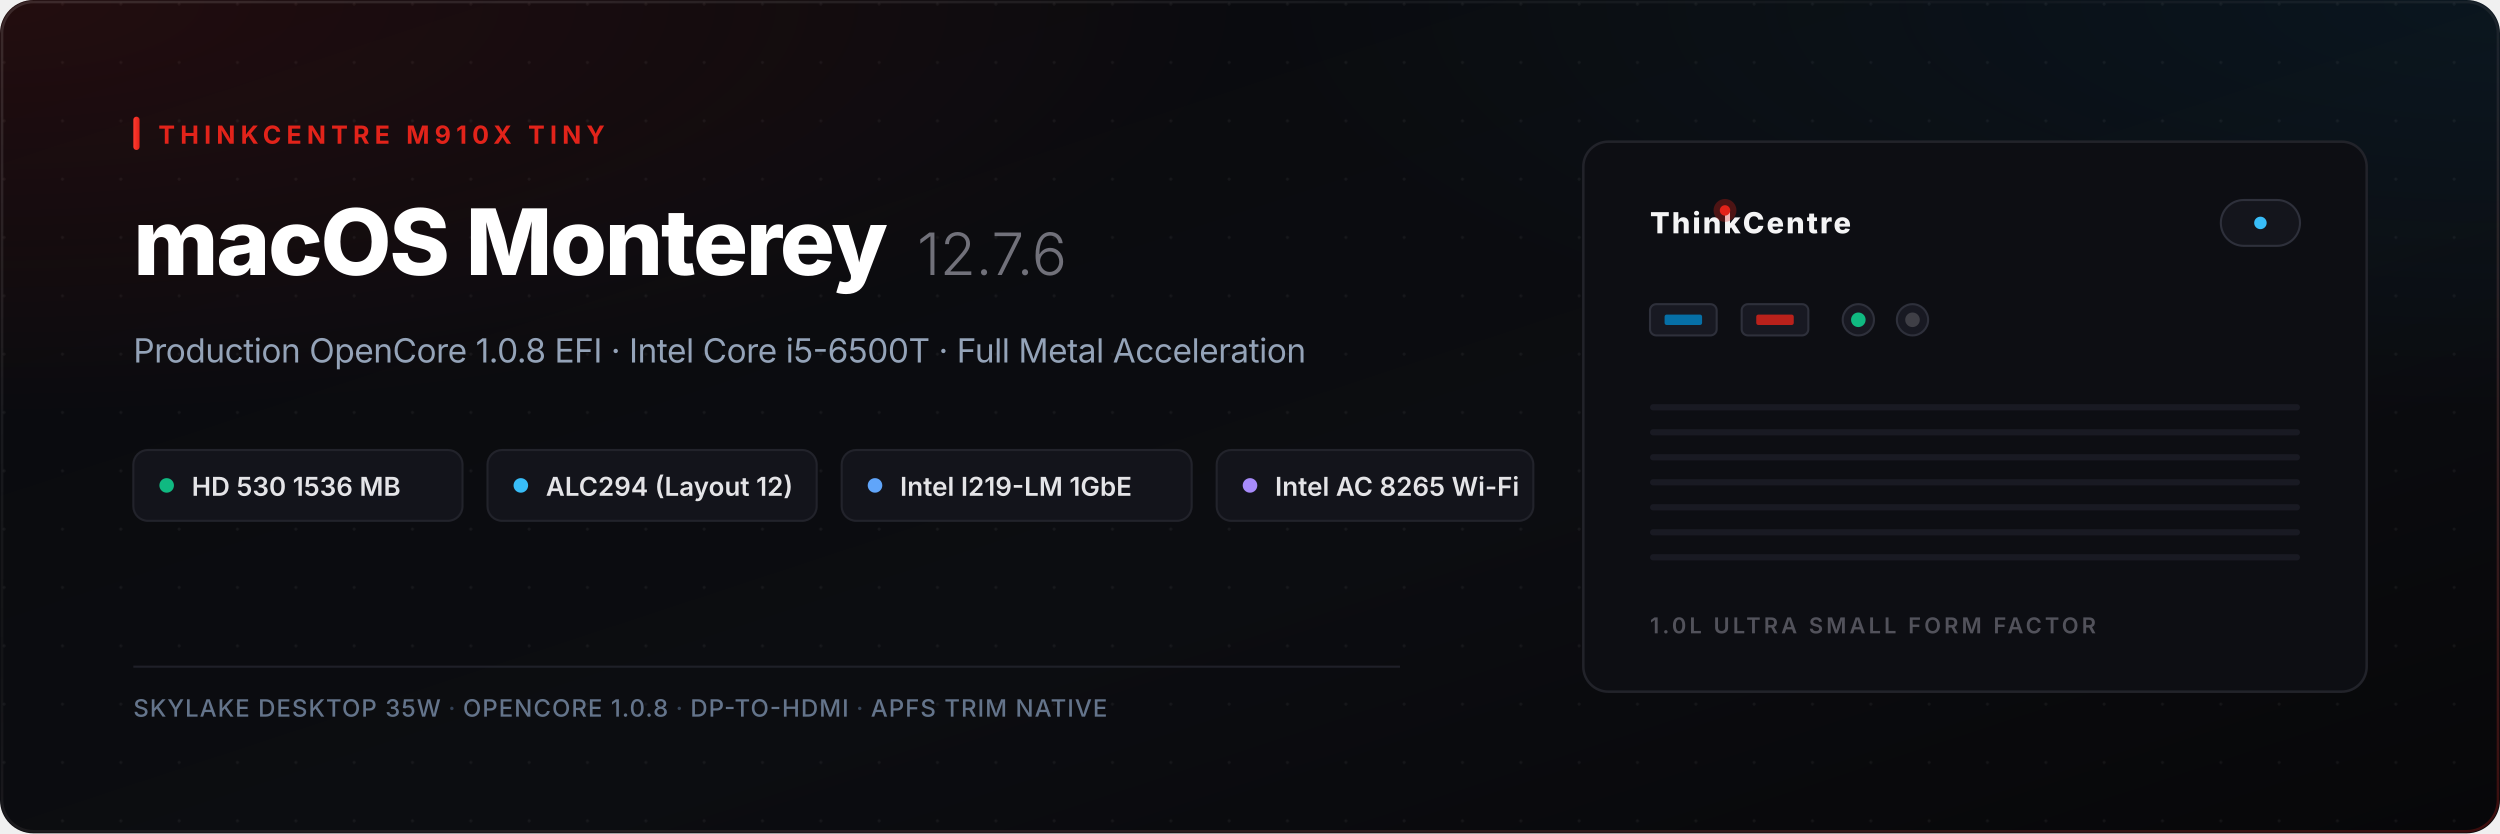
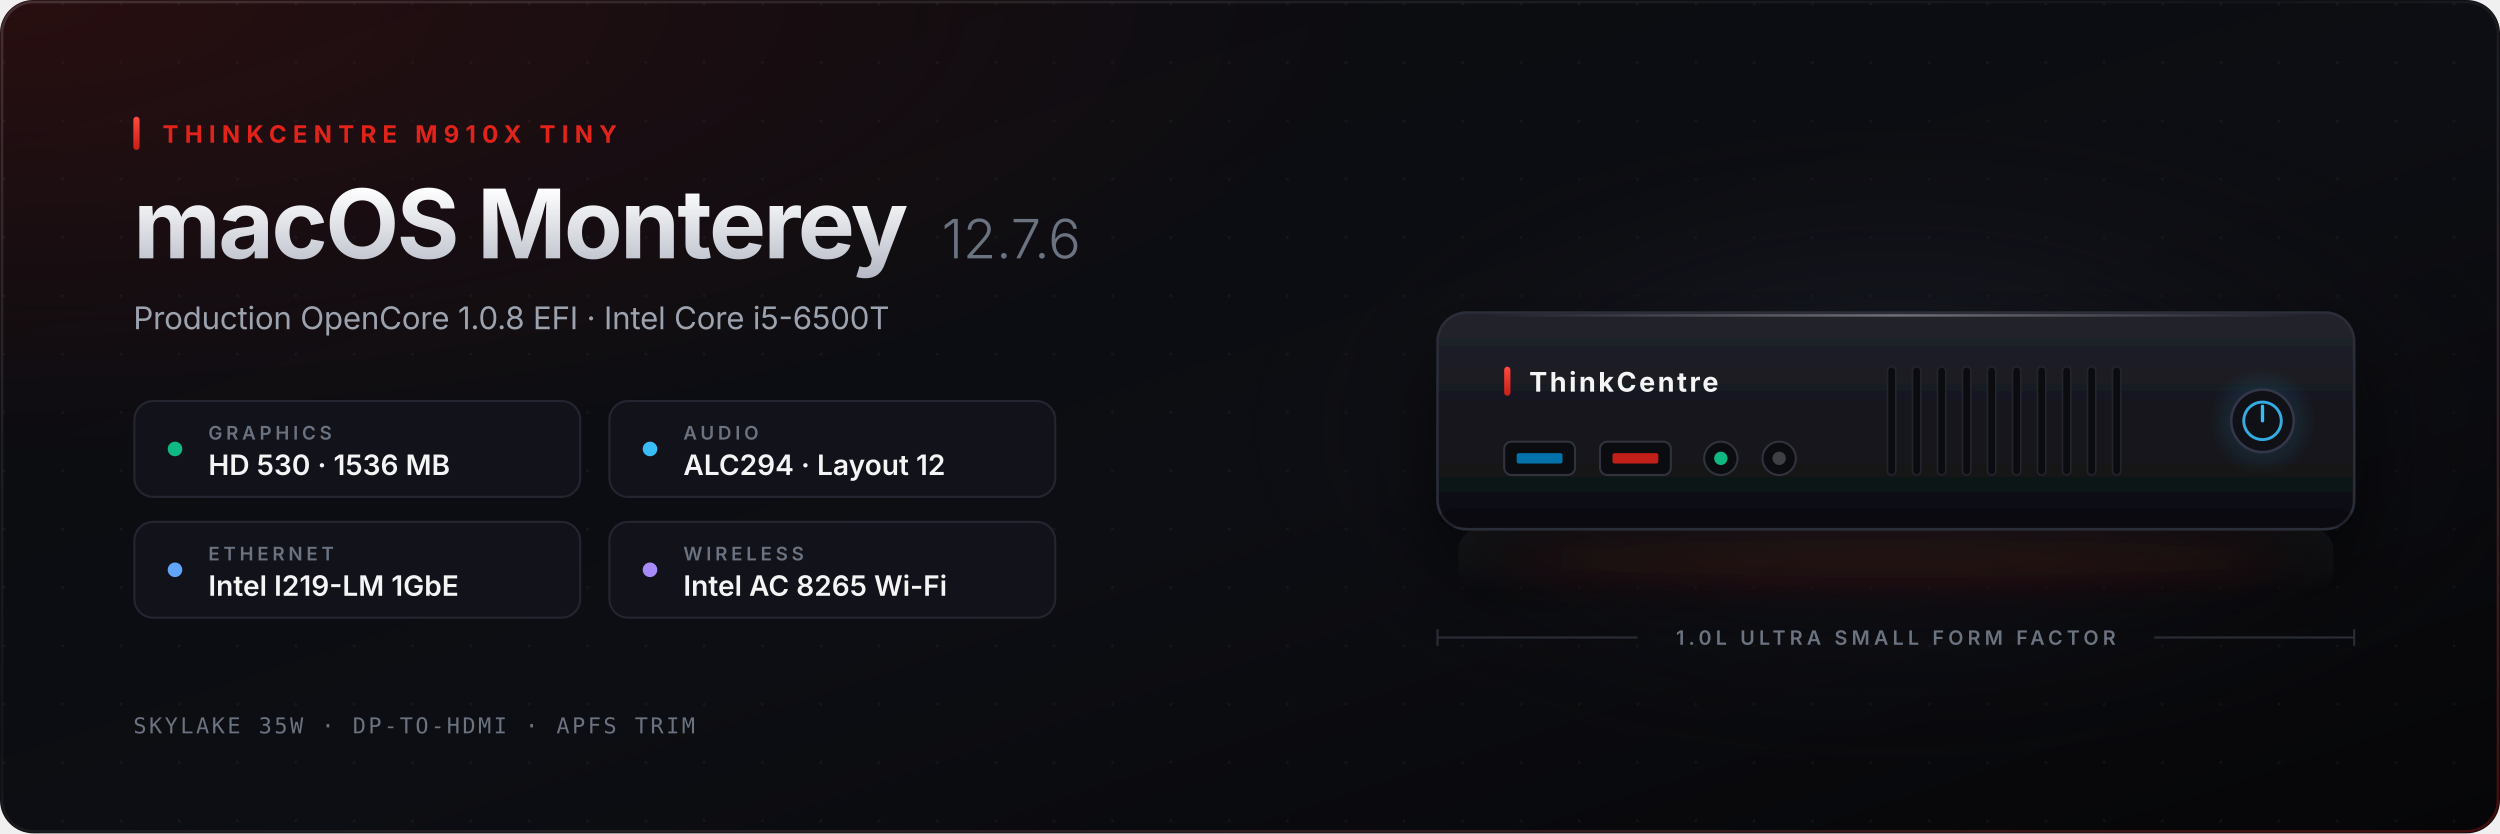
<svg xmlns="http://www.w3.org/2000/svg" viewBox="0 0 1200 400" width="100%" height="100%">
  <defs>
    <linearGradient id="canvas-bg" x1="0%" y1="0%" x2="100%" y2="100%">
-       <stop offset="0%" stop-color="#090A0D" />
-       <stop offset="60%" stop-color="#0C0D11" />
-       <stop offset="100%" stop-color="#070709" />
+       <stop offset="0%" stop-color="#0A0B0F" />
+       <stop offset="55%" stop-color="#0D0E13" />
+       <stop offset="100%" stop-color="#060608" />
    </linearGradient>
    <pattern id="dot-matrix" width="28" height="28" patternUnits="userSpaceOnUse">
-       <circle cx="2" cy="2" r="0.75" fill="#FFFFFF" fill-opacity="0.05" />
+       <circle cx="2" cy="2" r="0.7" fill="#FFFFFF" fill-opacity="0.045" />
    </pattern>
-     <radialGradient id="top-left-glow" cx="0%" cy="0%" r="50%">
-       <stop offset="0%" stop-color="#E2231A" stop-opacity="0.12" />
+     <radialGradient id="glow-red" cx="0%" cy="0%" r="55%">
+       <stop offset="0%" stop-color="#E2231A" stop-opacity="0.14" />
      <stop offset="100%" stop-color="#E2231A" stop-opacity="0" />
    </radialGradient>
-     <radialGradient id="top-right-glow" cx="100%" cy="0%" r="50%">
-       <stop offset="0%" stop-color="#0284C7" stop-opacity="0.08" />
-       <stop offset="100%" stop-color="#0284C7" stop-opacity="0" />
+     <radialGradient id="glow-stage" cx="50%" cy="50%" r="50%">
+       <stop offset="0%" stop-color="#2A2D3E" stop-opacity="0.55" />
+       <stop offset="60%" stop-color="#14151D" stop-opacity="0.25" />
+       <stop offset="100%" stop-color="#0A0B0F" stop-opacity="0" />
    </radialGradient>
    <linearGradient id="frame-stroke" x1="0%" y1="0%" x2="100%" y2="100%">
-       <stop offset="0%" stop-color="#FFFFFF" stop-opacity="0.12" />
-       <stop offset="40%" stop-color="#FFFFFF" stop-opacity="0.03" />
-       <stop offset="100%" stop-color="#E2231A" stop-opacity="0.25" />
+       <stop offset="0%" stop-color="#FFFFFF" stop-opacity="0.14" />
+       <stop offset="45%" stop-color="#FFFFFF" stop-opacity="0.03" />
+       <stop offset="100%" stop-color="#E2231A" stop-opacity="0.28" />
    </linearGradient>
-     <linearGradient id="red-gradient" x1="0%" y1="0%" x2="100%" y2="0%">
-       <stop offset="0%" stop-color="#FF3B30" />
-       <stop offset="100%" stop-color="#E2231A" />
+     <linearGradient id="red-bar" x1="0%" y1="0%" x2="0%" y2="100%">
+       <stop offset="0%" stop-color="#FF4A3F" />
+       <stop offset="100%" stop-color="#C81E16" />
    </linearGradient>
+     <linearGradient id="title-fill" x1="0%" y1="0%" x2="0%" y2="100%">
+       <stop offset="0%" stop-color="#FFFFFF" />
+       <stop offset="100%" stop-color="#B4B8C4" />
+     </linearGradient>
+     <linearGradient id="chassis" x1="0%" y1="0%" x2="0%" y2="100%">
+       <stop offset="0%" stop-color="#23242D" />
+       <stop offset="45%" stop-color="#16171E" />
+       <stop offset="100%" stop-color="#0E0F14" />
+     </linearGradient>
+     <linearGradient id="chassis-edge" x1="0%" y1="0%" x2="100%" y2="0%">
+       <stop offset="0%" stop-color="#FFFFFF" stop-opacity="0" />
+       <stop offset="50%" stop-color="#FFFFFF" stop-opacity="0.35" />
+       <stop offset="100%" stop-color="#FFFFFF" stop-opacity="0" />
+     </linearGradient>
+     <linearGradient id="hairline" x1="0%" y1="0%" x2="100%" y2="0%">
+       <stop offset="0%" stop-color="#2A2C37" stop-opacity="1" />
+       <stop offset="100%" stop-color="#2A2C37" stop-opacity="0" />
+     </linearGradient>
+     <linearGradient id="reflection" x1="0%" y1="0%" x2="0%" y2="100%">
+       <stop offset="0%" stop-color="#FFFFFF" stop-opacity="0.07" />
+       <stop offset="100%" stop-color="#FFFFFF" stop-opacity="0" />
+     </linearGradient>
+     <radialGradient id="led-glow" cx="50%" cy="50%" r="50%">
+       <stop offset="0%" stop-color="#38BDF8" stop-opacity="0.9" />
+       <stop offset="100%" stop-color="#38BDF8" stop-opacity="0" />
+     </radialGradient>
+     <filter id="shadow" x="-20%" y="-40%" width="140%" height="220%">
+       <feDropShadow dx="0" dy="22" stdDeviation="20" flood-color="#000000" flood-opacity="0.6" />
+     </filter>
+     <filter id="blur" x="-30%" y="-300%" width="160%" height="700%">
+       <feGaussianBlur stdDeviation="10" />
+     </filter>
  </defs>
  <rect width="1200" height="400" rx="16" fill="url(#canvas-bg)" />
  <rect width="1200" height="400" rx="16" fill="url(#dot-matrix)" />
-   <rect width="1200" height="400" rx="16" fill="url(#top-left-glow)" />
-   <rect width="1200" height="400" rx="16" fill="url(#top-right-glow)" />
+   <rect width="1200" height="400" rx="16" fill="url(#glow-red)" />
+   <ellipse cx="910" cy="205" rx="330" ry="170" fill="url(#glow-stage)" />
  <rect x="1" y="1" width="1198" height="398" rx="15" fill="none" stroke="url(#frame-stroke)" stroke-width="1.2" />
  <g transform="translate(64, 56)">
-     <rect x="0" y="0" width="3" height="16" rx="1.5" fill="url(#red-gradient)" />
-     <text x="12" y="13" fill="#E2231A" font-family="-apple-system, BlinkMacSystemFont, 'SF Pro Display', 'Inter', sans-serif" font-size="12" font-weight="700" letter-spacing="2.5">
-       THINKCENTRE M910X TINY
-     </text>
+     <rect x="0" y="0" width="3" height="16" rx="1.5" fill="url(#red-bar)" />
+     <text x="14" y="12.5" fill="#E2231A" font-family="-apple-system, BlinkMacSystemFont, 'SF Pro Display', 'Inter', sans-serif" font-size="11.5" font-weight="700" letter-spacing="3">THINKCENTRE M910X TINY</text>
  </g>
-   <text x="64" y="132" fill="#FFFFFF" font-family="-apple-system, BlinkMacSystemFont, 'SF Pro Display', 'Inter', sans-serif" font-size="44" font-weight="800" letter-spacing="-1">
-     macOS Monterey<tspan dx="14" fill="#71717A" font-size="28" font-weight="300" letter-spacing="0">12.7.6</tspan>
+   <text x="64" y="124" fill="url(#title-fill)" font-family="-apple-system, BlinkMacSystemFont, 'SF Pro Display', 'Inter', sans-serif" font-size="46" font-weight="700" letter-spacing="-1.2">macOS Monterey<tspan dx="16" fill="#6B7280" font-size="26" font-weight="300" letter-spacing="0">12.7.6</tspan>
  </text>
-   <text x="64" y="174" fill="#94A3B8" font-family="-apple-system, BlinkMacSystemFont, 'SF Pro Text', 'Inter', sans-serif" font-size="16" font-weight="400" letter-spacing="-0.2">
-     Production OpenCore 1.0.8 EFI · Intel Core i5-6500T · Full Metal Acceleration
-   </text>
-   <g transform="translate(64, 216)">
-     <g transform="translate(0, 0)">
-       <rect x="0" y="0" width="158" height="34" rx="7" fill="#13141B" stroke="#22232B" stroke-width="1" />
-       <circle cx="16" cy="17" r="3.5" fill="#10B981" />
-       <text x="28" y="22" fill="#E4E4E7" font-family="-apple-system, BlinkMacSystemFont, 'SF Pro Text', sans-serif" font-size="12.5" font-weight="600">HD 530 1536 MB</text>
+   <text x="64" y="158" fill="#9CA3AF" font-family="-apple-system, BlinkMacSystemFont, 'SF Pro Text', 'Inter', sans-serif" font-size="15" font-weight="400" letter-spacing="-0.1">Production OpenCore 1.0.8 EFI  ·  Intel Core i5-6500T</text>
+   <g transform="translate(64, 192)" font-family="-apple-system, BlinkMacSystemFont, 'SF Pro Text', 'Inter', sans-serif">
+     <g>
+       <rect x="0.5" y="0.5" width="214" height="46" rx="9" fill="#12131A" stroke="#242530" />
+       <circle cx="20" cy="23.5" r="3.5" fill="#10B981" />
+       <text x="36" y="19" fill="#6B7280" font-size="9" font-weight="600" letter-spacing="1.8">GRAPHICS</text>
+       <text x="36" y="36" fill="#F4F4F5" font-size="13.5" font-weight="600">HD 530 · 1536 MB</text>
    </g>
-     <g transform="translate(170, 0)">
-       <rect x="0" y="0" width="158" height="34" rx="7" fill="#13141B" stroke="#22232B" stroke-width="1" />
-       <circle cx="16" cy="17" r="3.5" fill="#38BDF8" />
-       <text x="28" y="22" fill="#E4E4E7" font-family="-apple-system, BlinkMacSystemFont, 'SF Pro Text', sans-serif" font-size="12.5" font-weight="600">ALC294 (Layout 12)</text>
+     <g transform="translate(228, 0)">
+       <rect x="0.5" y="0.5" width="214" height="46" rx="9" fill="#12131A" stroke="#242530" />
+       <circle cx="20" cy="23.5" r="3.5" fill="#38BDF8" />
+       <text x="36" y="19" fill="#6B7280" font-size="9" font-weight="600" letter-spacing="1.8">AUDIO</text>
+       <text x="36" y="36" fill="#F4F4F5" font-size="13.5" font-weight="600">ALC294 · Layout 12</text>
    </g>
-     <g transform="translate(340, 0)">
-       <rect x="0" y="0" width="168" height="34" rx="7" fill="#13141B" stroke="#22232B" stroke-width="1" />
-       <circle cx="16" cy="17" r="3.5" fill="#60A5FA" />
-       <text x="28" y="22" fill="#E4E4E7" font-family="-apple-system, BlinkMacSystemFont, 'SF Pro Text', sans-serif" font-size="12.5" font-weight="600">Intel I219-LM 1GbE</text>
+     <g transform="translate(0, 58)">
+       <rect x="0.5" y="0.5" width="214" height="46" rx="9" fill="#12131A" stroke="#242530" />
+       <circle cx="20" cy="23.5" r="3.5" fill="#60A5FA" />
+       <text x="36" y="19" fill="#6B7280" font-size="9" font-weight="600" letter-spacing="1.8">ETHERNET</text>
+       <text x="36" y="36" fill="#F4F4F5" font-size="13.5" font-weight="600">Intel I219-LM 1GbE</text>
    </g>
-     <g transform="translate(520, 0)">
-       <rect x="0" y="0" width="152" height="34" rx="7" fill="#13141B" stroke="#22232B" stroke-width="1" />
-       <circle cx="16" cy="17" r="3.5" fill="#A78BFA" />
-       <text x="28" y="22" fill="#E4E4E7" font-family="-apple-system, BlinkMacSystemFont, 'SF Pro Text', sans-serif" font-size="12.5" font-weight="600">Intel AC 8265 Wi-Fi</text>
+     <g transform="translate(228, 58)">
+       <rect x="0.5" y="0.5" width="214" height="46" rx="9" fill="#12131A" stroke="#242530" />
+       <circle cx="20" cy="23.5" r="3.5" fill="#A78BFA" />
+       <text x="36" y="19" fill="#6B7280" font-size="9" font-weight="600" letter-spacing="1.8">WIRELESS</text>
+       <text x="36" y="36" fill="#F4F4F5" font-size="13.5" font-weight="600">Intel AC 8265 Wi-Fi</text>
    </g>
  </g>
-   <g transform="translate(64, 320)">
-     <line x1="0" y1="0" x2="608" y2="0" stroke="#1F2028" stroke-width="1" />
-     <text x="0" y="24" fill="#64748B" font-family="-apple-system, BlinkMacSystemFont, 'SF Pro Text', monospace" font-size="11.5" font-weight="500" letter-spacing="0.5">
-       SKYLAKE DESKTOP 35W  <tspan fill="#334155">·</tspan>  OPENCORE 1.0.8  <tspan fill="#334155">·</tspan>  DP-TO-HDMI  <tspan fill="#334155">·</tspan>  APFS TRIM NATIVE
-     </text>
+   <g transform="translate(64, 326)">
+     <line x1="0" y1="0" x2="442" y2="0" stroke="url(#hairline)" stroke-width="1" />
+     <text x="0" y="26" fill="#6B7280" font-family="'SF Mono', 'JetBrains Mono', Menlo, monospace" font-size="10.5" font-weight="500" letter-spacing="1.2">SKYLAKE 35W  ·  DP-TO-HDMI  ·  APFS TRIM</text>
  </g>
-   <g transform="translate(760, 68)">
-     <rect x="0" y="0" width="376" height="264" rx="12" fill="#0D0E13" stroke="#22232A" stroke-width="1.2" />
-     <text x="32" y="44" fill="#F4F4F5" font-family="-apple-system, BlinkMacSystemFont, sans-serif" font-size="14" font-weight="800" letter-spacing="1">
-       ThinkCentre
-     </text>
-     <circle cx="68" cy="33" r="2.5" fill="#E2231A" />
-     <circle cx="68" cy="33" r="5.5" fill="#E2231A" fill-opacity="0.3" />
-     <rect x="306" y="28" width="38" height="22" rx="11" fill="#14151C" stroke="#2E303B" stroke-width="1" />
-     <circle cx="325" cy="39" r="3" fill="#38BDF8" />
-     <g transform="translate(32, 78)">
-       <rect x="0" y="0" width="32" height="15" rx="3" fill="#181922" stroke="#2E303B" stroke-width="1" />
-       <rect x="7" y="5" width="18" height="5" rx="1" fill="#0284C7" fill-opacity="0.8" />
-       <rect x="44" y="0" width="32" height="15" rx="3" fill="#181922" stroke="#2E303B" stroke-width="1" />
-       <rect x="51" y="5" width="18" height="5" rx="1" fill="#E2231A" fill-opacity="0.8" />
-       <circle cx="100" cy="7.5" r="7.5" fill="#181922" stroke="#2E303B" stroke-width="1" />
-       <circle cx="100" cy="7.5" r="3.5" fill="#10B981" />
-       <circle cx="126" cy="7.5" r="7.5" fill="#181922" stroke="#2E303B" stroke-width="1" />
-       <circle cx="126" cy="7.5" r="3.5" fill="#3F3F46" />
+   <ellipse cx="910" cy="268" rx="190" ry="9" fill="#E2231A" fill-opacity="0.22" filter="url(#blur)" />
+   <rect x="700" y="254" width="420" height="30" rx="10" fill="url(#reflection)" />
+   <g transform="translate(690, 150)">
+     <rect x="0" y="0" width="440" height="104" rx="14" fill="url(#chassis)" stroke="#2C2E39" stroke-width="1.2" filter="url(#shadow)" />
+     <rect x="24" y="0.8" width="392" height="1.2" fill="url(#chassis-edge)" />
+     <rect x="1" y="94" width="438" height="9" rx="8" fill="#000000" fill-opacity="0.25" />
+     <rect x="32" y="26" width="3" height="14" rx="1.5" fill="url(#red-bar)" />
+     <text x="44" y="38" fill="#F4F4F5" font-family="-apple-system, BlinkMacSystemFont, 'SF Pro Display', 'Inter', sans-serif" font-size="13" font-weight="700" letter-spacing="1.2">ThinkCentre</text>
+     <g transform="translate(32, 62)">
+       <rect x="0" y="0" width="34" height="16" rx="3.5" fill="#0B0C10" stroke="#30323D" />
+       <rect x="6" y="5.5" width="22" height="5" rx="1" fill="#0284C7" fill-opacity="0.85" />
+       <rect x="46" y="0" width="34" height="16" rx="3.5" fill="#0B0C10" stroke="#30323D" />
+       <rect x="52" y="5.5" width="22" height="5" rx="1" fill="#E2231A" fill-opacity="0.85" />
+       <circle cx="104" cy="8" r="8" fill="#0B0C10" stroke="#30323D" />
+       <circle cx="104" cy="8" r="3.2" fill="#10B981" />
+       <circle cx="132" cy="8" r="8" fill="#0B0C10" stroke="#30323D" />
+       <circle cx="132" cy="8" r="3.2" fill="#3F3F46" />
    </g>
-     <g fill="#191A23" transform="translate(32, 126)">
-       <rect x="0" y="0" width="312" height="3" rx="1.5" />
-       <rect x="0" y="12" width="312" height="3" rx="1.5" />
-       <rect x="0" y="24" width="312" height="3" rx="1.5" />
-       <rect x="0" y="36" width="312" height="3" rx="1.5" />
-       <rect x="0" y="48" width="312" height="3" rx="1.5" />
-       <rect x="0" y="60" width="312" height="3" rx="1.5" />
-       <rect x="0" y="72" width="312" height="3" rx="1.5" />
+     <g fill="#0B0C10" stroke="#23242D" stroke-width="0.8">
+       <rect x="216" y="26" width="4" height="52" rx="2" />
+       <rect x="228" y="26" width="4" height="52" rx="2" />
+       <rect x="240" y="26" width="4" height="52" rx="2" />
+       <rect x="252" y="26" width="4" height="52" rx="2" />
+       <rect x="264" y="26" width="4" height="52" rx="2" />
+       <rect x="276" y="26" width="4" height="52" rx="2" />
+       <rect x="288" y="26" width="4" height="52" rx="2" />
+       <rect x="300" y="26" width="4" height="52" rx="2" />
+       <rect x="312" y="26" width="4" height="52" rx="2" />
+       <rect x="324" y="26" width="4" height="52" rx="2" />
    </g>
-     <g transform="translate(32, 224)">
-       <text x="0" y="12" fill="#52525B" font-family="-apple-system, BlinkMacSystemFont, sans-serif" font-size="10.5" font-weight="600" letter-spacing="1.5">
-         1.0L ULTRA SMALL FORM FACTOR
-       </text>
-     </g>
+     <circle cx="396" cy="52" r="26" fill="url(#led-glow)" fill-opacity="0.25" />
+     <circle cx="396" cy="52" r="15" fill="#101117" stroke="#34364A" stroke-width="1.2" />
+     <circle cx="396" cy="52" r="9" fill="none" stroke="#38BDF8" stroke-width="1.4" stroke-opacity="0.9" />
+     <line x1="396" y1="45" x2="396" y2="52" stroke="#38BDF8" stroke-width="1.6" stroke-linecap="round" />
+   </g>
+   <g transform="translate(0, 306)">
+     <line x1="690" y1="0" x2="786" y2="0" stroke="#2A2C37" stroke-width="1" />
+     <line x1="1034" y1="0" x2="1130" y2="0" stroke="#2A2C37" stroke-width="1" />
+     <line x1="690" y1="-4" x2="690" y2="4" stroke="#2A2C37" stroke-width="1" />
+     <line x1="1130" y1="-4" x2="1130" y2="4" stroke="#2A2C37" stroke-width="1" />
+     <text x="910" y="3.5" text-anchor="middle" fill="#6B7280" font-family="-apple-system, BlinkMacSystemFont, 'SF Pro Text', 'Inter', sans-serif" font-size="9.5" font-weight="600" letter-spacing="2">1.0L ULTRA SMALL FORM FACTOR</text>
  </g>
</svg>
